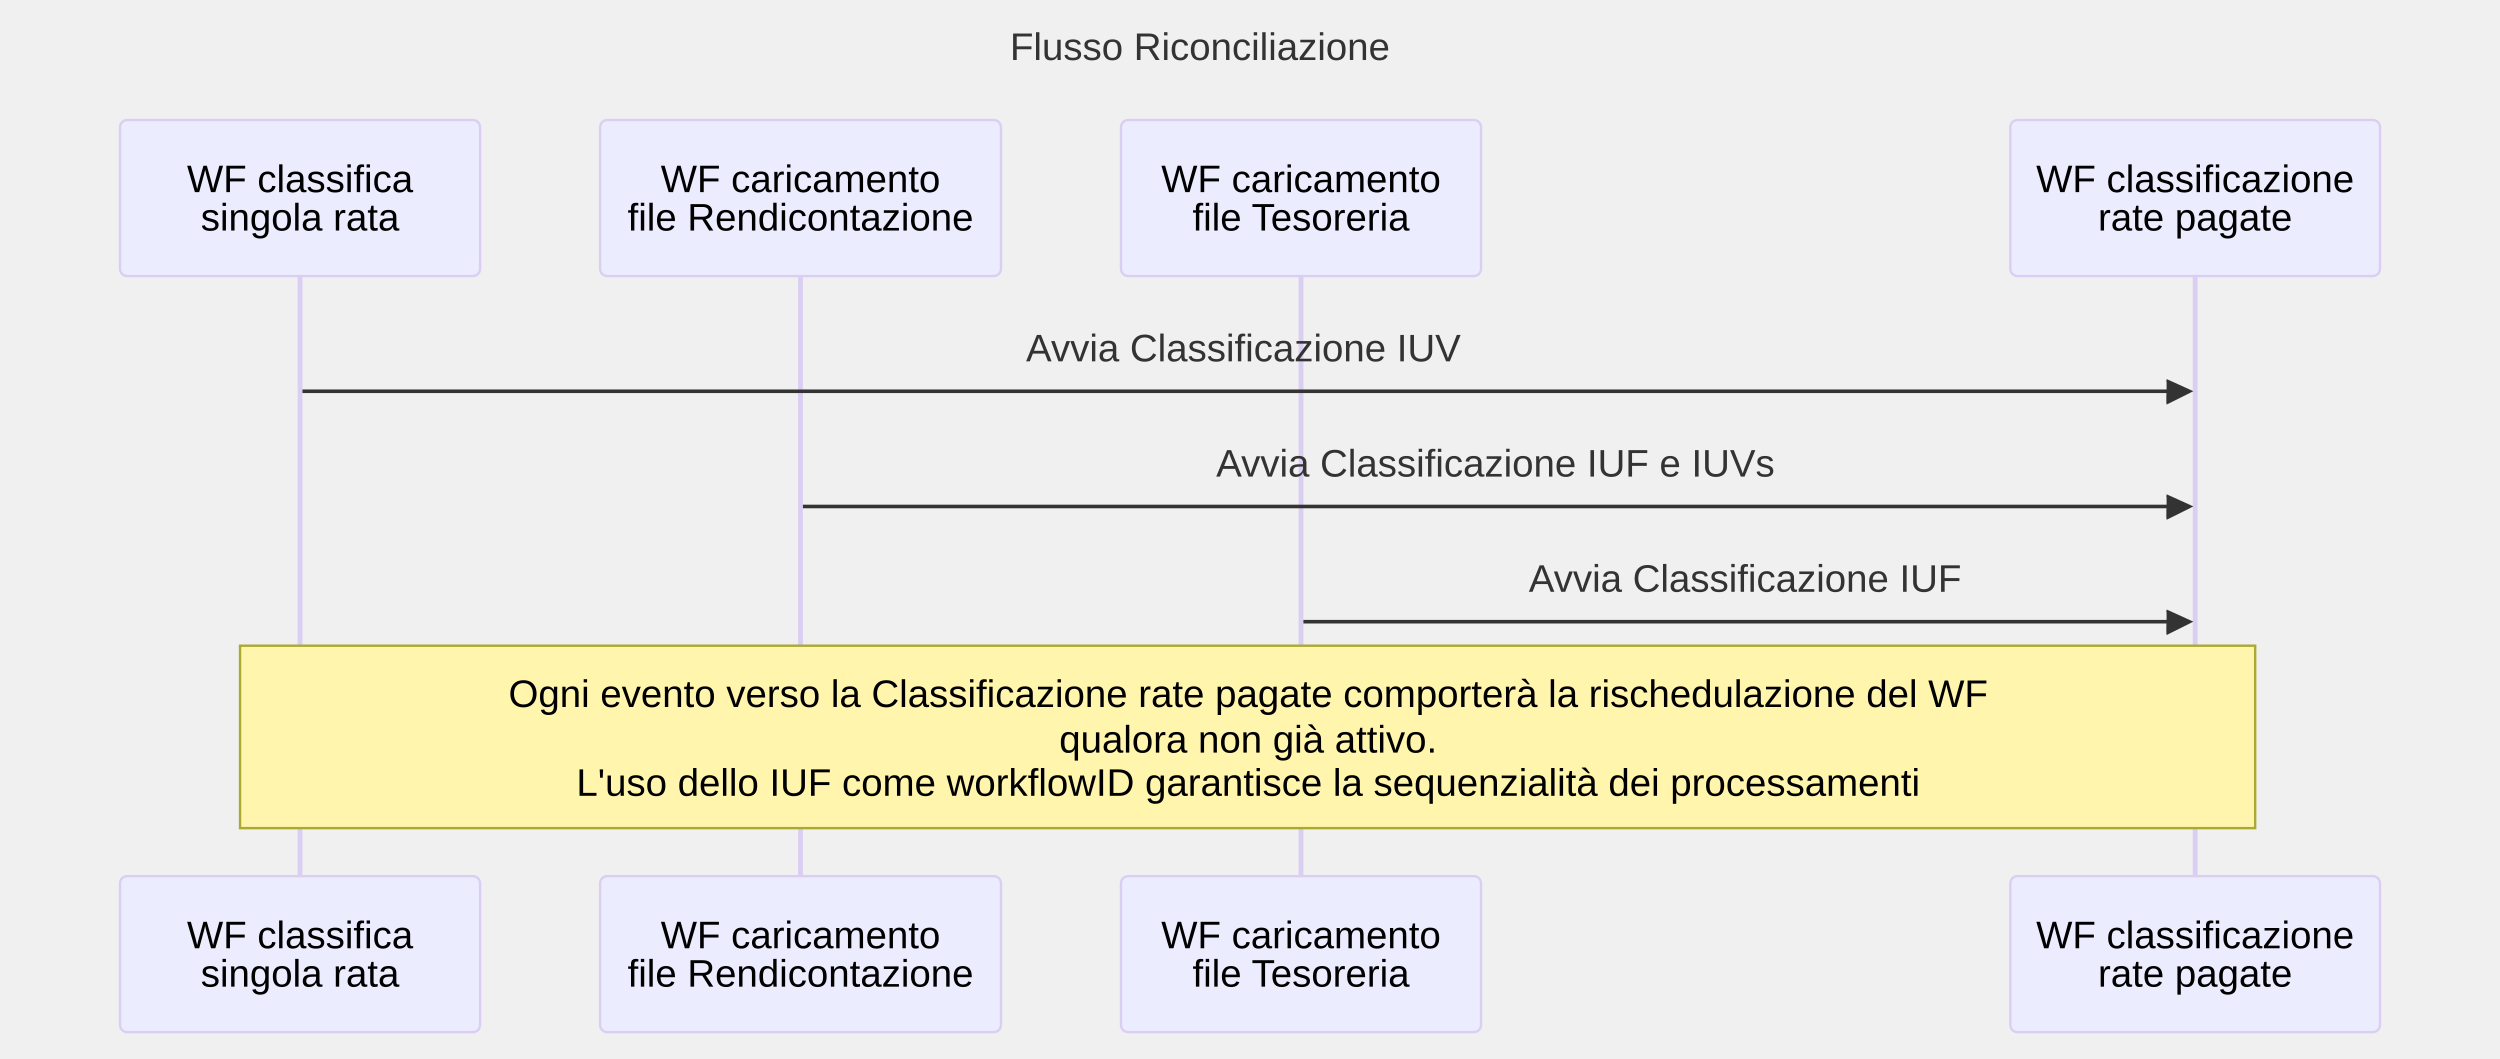
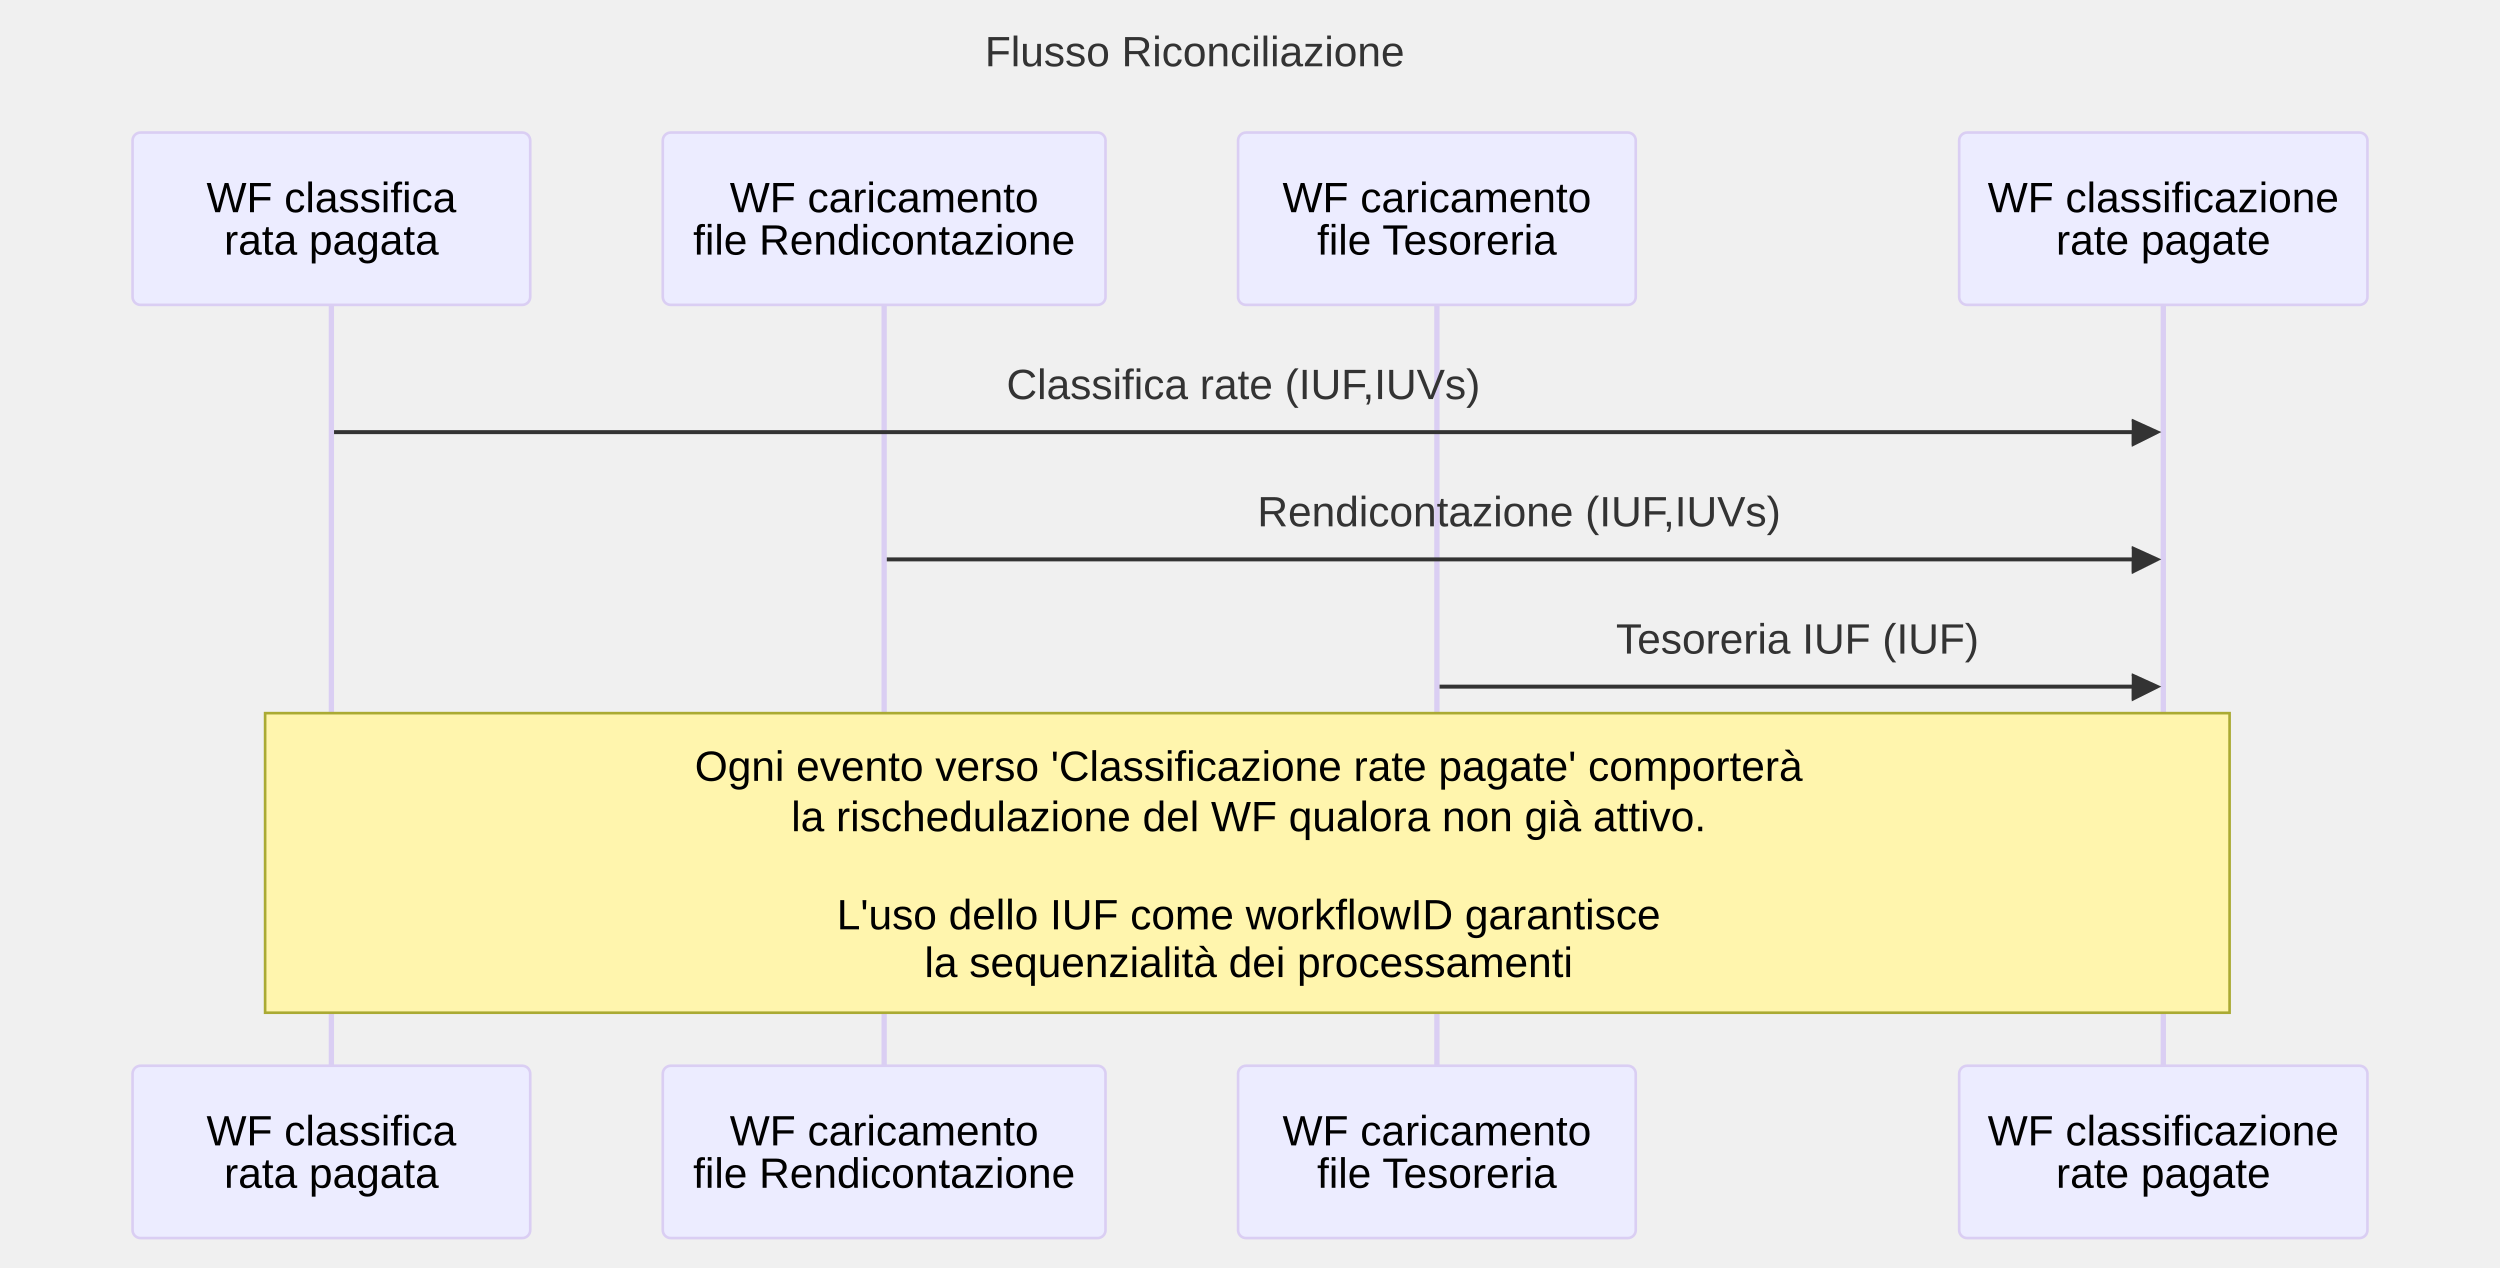
- <svg xmlns="http://www.w3.org/2000/svg" aria-roledescription="sequence" role="graphics-document document" viewBox="-50 -50 1041.5 441" style="max-width: 100%;" width="100%" id="graph-div" height="100%">
+ <svg xmlns="http://www.w3.org/2000/svg" aria-roledescription="sequence" role="graphics-document document" viewBox="-50 -50 943 478" style="max-width: 100%;" width="100%" id="graph-div" height="100%">
  <g>
-     <rect class="actor actor-bottom" ry="3" rx="3" name="WF_RC" height="65" width="154" stroke="#666" fill="#eaeaea" y="315" x="787.5" />
-     <text style="text-anchor: middle; font-size: 16px; font-weight: 400;" class="actor actor-box" alignment-baseline="central" dominant-baseline="central" y="347.5" x="864.5">
-       <tspan dy="-8" x="864.5">WF classificazione</tspan>
+     <rect class="actor actor-bottom" ry="3" rx="3" name="WF_RC" height="65" width="154" stroke="#666" fill="#eaeaea" y="352" x="689" />
+     <text style="text-anchor: middle; font-size: 16px; font-weight: 400;" class="actor actor-box" alignment-baseline="central" dominant-baseline="central" y="384.5" x="766">
+       <tspan dy="-8" x="766">WF classificazione</tspan>
    </text>
-     <text style="text-anchor: middle; font-size: 16px; font-weight: 400;" class="actor actor-box" alignment-baseline="central" dominant-baseline="central" y="347.5" x="864.5">
-       <tspan dy="8" x="864.5">rate pagate</tspan>
+     <text style="text-anchor: middle; font-size: 16px; font-weight: 400;" class="actor actor-box" alignment-baseline="central" dominant-baseline="central" y="384.5" x="766">
+       <tspan dy="8" x="766">rate pagate</tspan>
    </text>
  </g>
  <g>
-     <rect class="actor actor-bottom" ry="3" rx="3" name="WF_T" height="65" width="150" stroke="#666" fill="#eaeaea" y="315" x="417" />
-     <text style="text-anchor: middle; font-size: 16px; font-weight: 400;" class="actor actor-box" alignment-baseline="central" dominant-baseline="central" y="347.5" x="492">
+     <rect class="actor actor-bottom" ry="3" rx="3" name="WF_T" height="65" width="150" stroke="#666" fill="#eaeaea" y="352" x="417" />
+     <text style="text-anchor: middle; font-size: 16px; font-weight: 400;" class="actor actor-box" alignment-baseline="central" dominant-baseline="central" y="384.5" x="492">
      <tspan dy="-8" x="492">WF caricamento</tspan>
    </text>
-     <text style="text-anchor: middle; font-size: 16px; font-weight: 400;" class="actor actor-box" alignment-baseline="central" dominant-baseline="central" y="347.5" x="492">
+     <text style="text-anchor: middle; font-size: 16px; font-weight: 400;" class="actor actor-box" alignment-baseline="central" dominant-baseline="central" y="384.5" x="492">
      <tspan dy="8" x="492">file Tesoreria</tspan>
    </text>
  </g>
  <g>
-     <rect class="actor actor-bottom" ry="3" rx="3" name="WF_R" height="65" width="167" stroke="#666" fill="#eaeaea" y="315" x="200" />
-     <text style="text-anchor: middle; font-size: 16px; font-weight: 400;" class="actor actor-box" alignment-baseline="central" dominant-baseline="central" y="347.5" x="283.5">
+     <rect class="actor actor-bottom" ry="3" rx="3" name="WF_R" height="65" width="167" stroke="#666" fill="#eaeaea" y="352" x="200" />
+     <text style="text-anchor: middle; font-size: 16px; font-weight: 400;" class="actor actor-box" alignment-baseline="central" dominant-baseline="central" y="384.5" x="283.5">
      <tspan dy="-8" x="283.5">WF caricamento</tspan>
    </text>
-     <text style="text-anchor: middle; font-size: 16px; font-weight: 400;" class="actor actor-box" alignment-baseline="central" dominant-baseline="central" y="347.5" x="283.5">
+     <text style="text-anchor: middle; font-size: 16px; font-weight: 400;" class="actor actor-box" alignment-baseline="central" dominant-baseline="central" y="384.5" x="283.5">
      <tspan dy="8" x="283.5">file Rendicontazione</tspan>
    </text>
  </g>
  <g>
-     <rect class="actor actor-bottom" ry="3" rx="3" name="WF_RT" height="65" width="150" stroke="#666" fill="#eaeaea" y="315" x="0" />
-     <text style="text-anchor: middle; font-size: 16px; font-weight: 400;" class="actor actor-box" alignment-baseline="central" dominant-baseline="central" y="347.5" x="75">
+     <rect class="actor actor-bottom" ry="3" rx="3" name="WF_RT" height="65" width="150" stroke="#666" fill="#eaeaea" y="352" x="0" />
+     <text style="text-anchor: middle; font-size: 16px; font-weight: 400;" class="actor actor-box" alignment-baseline="central" dominant-baseline="central" y="384.5" x="75">
      <tspan dy="-8" x="75">WF classifica</tspan>
    </text>
-     <text style="text-anchor: middle; font-size: 16px; font-weight: 400;" class="actor actor-box" alignment-baseline="central" dominant-baseline="central" y="347.5" x="75">
-       <tspan dy="8" x="75">singola rata</tspan>
+     <text style="text-anchor: middle; font-size: 16px; font-weight: 400;" class="actor actor-box" alignment-baseline="central" dominant-baseline="central" y="384.5" x="75">
+       <tspan dy="8" x="75">rata pagata</tspan>
    </text>
  </g>
  <g>
-     <line name="WF_RC" stroke="#999" stroke-width="0.5px" class="actor-line 200" y2="315" x2="864.5" y1="65" x1="864.5" id="actor1980" />
-     <g id="root-1980">
-       <rect class="actor actor-top" ry="3" rx="3" name="WF_RC" height="65" width="154" stroke="#666" fill="#eaeaea" y="0" x="787.5" />
-       <text style="text-anchor: middle; font-size: 16px; font-weight: 400;" class="actor actor-box" alignment-baseline="central" dominant-baseline="central" y="32.5" x="864.5">
-         <tspan dy="-8" x="864.5">WF classificazione</tspan>
+     <line name="WF_RC" stroke="#999" stroke-width="0.5px" class="actor-line 200" y2="352" x2="766" y1="65" x1="766" id="actor403" />
+     <g id="root-403">
+       <rect class="actor actor-top" ry="3" rx="3" name="WF_RC" height="65" width="154" stroke="#666" fill="#eaeaea" y="0" x="689" />
+       <text style="text-anchor: middle; font-size: 16px; font-weight: 400;" class="actor actor-box" alignment-baseline="central" dominant-baseline="central" y="32.5" x="766">
+         <tspan dy="-8" x="766">WF classificazione</tspan>
      </text>
-       <text style="text-anchor: middle; font-size: 16px; font-weight: 400;" class="actor actor-box" alignment-baseline="central" dominant-baseline="central" y="32.5" x="864.5">
-         <tspan dy="8" x="864.5">rate pagate</tspan>
+       <text style="text-anchor: middle; font-size: 16px; font-weight: 400;" class="actor actor-box" alignment-baseline="central" dominant-baseline="central" y="32.5" x="766">
+         <tspan dy="8" x="766">rate pagate</tspan>
      </text>
    </g>
  </g>
  <g>
-     <line name="WF_T" stroke="#999" stroke-width="0.5px" class="actor-line 200" y2="315" x2="492" y1="65" x1="492" id="actor1979" />
-     <g id="root-1979">
+     <line name="WF_T" stroke="#999" stroke-width="0.5px" class="actor-line 200" y2="352" x2="492" y1="65" x1="492" id="actor402" />
+     <g id="root-402">
      <rect class="actor actor-top" ry="3" rx="3" name="WF_T" height="65" width="150" stroke="#666" fill="#eaeaea" y="0" x="417" />
      <text style="text-anchor: middle; font-size: 16px; font-weight: 400;" class="actor actor-box" alignment-baseline="central" dominant-baseline="central" y="32.5" x="492">
        <tspan dy="-8" x="492">WF caricamento</tspan>
      </text>
      <text style="text-anchor: middle; font-size: 16px; font-weight: 400;" class="actor actor-box" alignment-baseline="central" dominant-baseline="central" y="32.5" x="492">
        <tspan dy="8" x="492">file Tesoreria</tspan>
      </text>
    </g>
  </g>
  <g>
-     <line name="WF_R" stroke="#999" stroke-width="0.5px" class="actor-line 200" y2="315" x2="283.5" y1="65" x1="283.5" id="actor1978" />
-     <g id="root-1978">
+     <line name="WF_R" stroke="#999" stroke-width="0.5px" class="actor-line 200" y2="352" x2="283.5" y1="65" x1="283.5" id="actor401" />
+     <g id="root-401">
      <rect class="actor actor-top" ry="3" rx="3" name="WF_R" height="65" width="167" stroke="#666" fill="#eaeaea" y="0" x="200" />
      <text style="text-anchor: middle; font-size: 16px; font-weight: 400;" class="actor actor-box" alignment-baseline="central" dominant-baseline="central" y="32.5" x="283.5">
        <tspan dy="-8" x="283.5">WF caricamento</tspan>
      </text>
      <text style="text-anchor: middle; font-size: 16px; font-weight: 400;" class="actor actor-box" alignment-baseline="central" dominant-baseline="central" y="32.5" x="283.5">
        <tspan dy="8" x="283.5">file Rendicontazione</tspan>
      </text>
    </g>
  </g>
  <g>
-     <line name="WF_RT" stroke="#999" stroke-width="0.5px" class="actor-line 200" y2="315" x2="75" y1="65" x1="75" id="actor1977" />
-     <g id="root-1977">
+     <line name="WF_RT" stroke="#999" stroke-width="0.5px" class="actor-line 200" y2="352" x2="75" y1="65" x1="75" id="actor400" />
+     <g id="root-400">
      <rect class="actor actor-top" ry="3" rx="3" name="WF_RT" height="65" width="150" stroke="#666" fill="#eaeaea" y="0" x="0" />
      <text style="text-anchor: middle; font-size: 16px; font-weight: 400;" class="actor actor-box" alignment-baseline="central" dominant-baseline="central" y="32.5" x="75">
        <tspan dy="-8" x="75">WF classifica</tspan>
      </text>
      <text style="text-anchor: middle; font-size: 16px; font-weight: 400;" class="actor actor-box" alignment-baseline="central" dominant-baseline="central" y="32.5" x="75">
-         <tspan dy="8" x="75">singola rata</tspan>
+         <tspan dy="8" x="75">rata pagata</tspan>
      </text>
    </g>
  </g>
  <style>#graph-div{font-family:"trebuchet ms",verdana,arial,sans-serif;font-size:16px;fill:#333;}#graph-div .error-icon{fill:#552222;}#graph-div .error-text{fill:#552222;stroke:#552222;}#graph-div .edge-thickness-normal{stroke-width:1px;}#graph-div .edge-thickness-thick{stroke-width:3.5px;}#graph-div .edge-pattern-solid{stroke-dasharray:0;}#graph-div .edge-thickness-invisible{stroke-width:0;fill:none;}#graph-div .edge-pattern-dashed{stroke-dasharray:3;}#graph-div .edge-pattern-dotted{stroke-dasharray:2;}#graph-div .marker{fill:#333333;stroke:#333333;}#graph-div .marker.cross{stroke:#333333;}#graph-div svg{font-family:"trebuchet ms",verdana,arial,sans-serif;font-size:16px;}#graph-div p{margin:0;}#graph-div .actor{stroke:hsl(259.626, 59.777%, 87.902%);fill:#ECECFF;}#graph-div text.actor&gt;tspan{fill:black;stroke:none;}#graph-div .actor-line{stroke:hsl(259.626, 59.777%, 87.902%);}#graph-div .messageLine0{stroke-width:1.5;stroke-dasharray:none;stroke:#333;}#graph-div .messageLine1{stroke-width:1.5;stroke-dasharray:2,2;stroke:#333;}#graph-div #arrowhead path{fill:#333;stroke:#333;}#graph-div .sequenceNumber{fill:white;}#graph-div #sequencenumber{fill:#333;}#graph-div #crosshead path{fill:#333;stroke:#333;}#graph-div .messageText{fill:#333;stroke:none;}#graph-div .labelBox{stroke:hsl(259.626, 59.777%, 87.902%);fill:#ECECFF;}#graph-div .labelText,#graph-div .labelText&gt;tspan{fill:black;stroke:none;}#graph-div .loopText,#graph-div .loopText&gt;tspan{fill:black;stroke:none;}#graph-div .loopLine{stroke-width:2px;stroke-dasharray:2,2;stroke:hsl(259.626, 59.777%, 87.902%);fill:hsl(259.626, 59.777%, 87.902%);}#graph-div .note{stroke:#aaaa33;fill:#fff5ad;}#graph-div .noteText,#graph-div .noteText&gt;tspan{fill:black;stroke:none;}#graph-div .activation0{fill:#f4f4f4;stroke:#666;}#graph-div .activation1{fill:#f4f4f4;stroke:#666;}#graph-div .activation2{fill:#f4f4f4;stroke:#666;}#graph-div .actorPopupMenu{position:absolute;}#graph-div .actorPopupMenuPanel{position:absolute;fill:#ECECFF;box-shadow:0px 8px 16px 0px rgba(0,0,0,0.2);filter:drop-shadow(3px 5px 2px rgb(0 0 0 / 0.4));}#graph-div .actor-man line{stroke:hsl(259.626, 59.777%, 87.902%);fill:#ECECFF;}#graph-div .actor-man circle,#graph-div line{stroke:hsl(259.626, 59.777%, 87.902%);fill:#ECECFF;stroke-width:2px;}#graph-div :root{--mermaid-font-family:"trebuchet ms",verdana,arial,sans-serif;}</style>
  <g />
  <defs>
    <symbol height="24" width="24" id="computer">
      <path d="M2 2v13h20v-13h-20zm18 11h-16v-9h16v9zm-10.228 6l.466-1h3.524l.467 1h-4.457zm14.228 3h-24l2-6h2.104l-1.33 4h18.45l-1.297-4h2.073l2 6zm-5-10h-14v-7h14v7z" transform="scale(.5)" />
    </symbol>
  </defs>
  <defs>
    <symbol clip-rule="evenodd" fill-rule="evenodd" id="database">
      <path d="M12.258.001l.256.004.255.005.253.008.251.01.249.012.247.015.246.016.242.019.241.02.239.023.236.024.233.027.231.028.229.031.225.032.223.034.22.036.217.038.214.04.211.041.208.043.205.045.201.046.198.048.194.05.191.051.187.053.183.054.18.056.175.057.172.059.168.06.163.061.16.063.155.064.15.066.074.033.073.033.071.034.07.034.069.035.068.035.067.035.066.035.064.036.064.036.062.036.06.036.06.037.058.037.058.037.055.038.055.038.053.038.052.038.051.039.05.039.048.039.047.039.045.04.044.04.043.04.041.04.04.041.039.041.037.041.036.041.034.041.033.042.032.042.03.042.029.042.027.042.026.043.024.043.023.043.021.043.02.043.018.044.017.043.015.044.013.044.012.044.011.045.009.044.007.045.006.045.004.045.002.045.001.045v17l-.001.045-.002.045-.004.045-.006.045-.007.045-.009.044-.011.045-.012.044-.013.044-.015.044-.017.043-.018.044-.02.043-.021.043-.023.043-.024.043-.026.043-.027.042-.029.042-.03.042-.032.042-.033.042-.034.041-.036.041-.037.041-.039.041-.04.041-.041.04-.043.04-.044.04-.045.04-.047.039-.048.039-.05.039-.051.039-.052.038-.053.038-.055.038-.055.038-.058.037-.058.037-.06.037-.06.036-.062.036-.064.036-.064.036-.066.035-.067.035-.068.035-.069.035-.07.034-.071.034-.073.033-.074.033-.15.066-.155.064-.16.063-.163.061-.168.06-.172.059-.175.057-.18.056-.183.054-.187.053-.191.051-.194.05-.198.048-.201.046-.205.045-.208.043-.211.041-.214.04-.217.038-.22.036-.223.034-.225.032-.229.031-.231.028-.233.027-.236.024-.239.023-.241.02-.242.019-.246.016-.247.015-.249.012-.251.01-.253.008-.255.005-.256.004-.258.001-.258-.001-.256-.004-.255-.005-.253-.008-.251-.01-.249-.012-.247-.015-.245-.016-.243-.019-.241-.02-.238-.023-.236-.024-.234-.027-.231-.028-.228-.031-.226-.032-.223-.034-.22-.036-.217-.038-.214-.04-.211-.041-.208-.043-.204-.045-.201-.046-.198-.048-.195-.05-.19-.051-.187-.053-.184-.054-.179-.056-.176-.057-.172-.059-.167-.06-.164-.061-.159-.063-.155-.064-.151-.066-.074-.033-.072-.033-.072-.034-.07-.034-.069-.035-.068-.035-.067-.035-.066-.035-.064-.036-.063-.036-.062-.036-.061-.036-.06-.037-.058-.037-.057-.037-.056-.038-.055-.038-.053-.038-.052-.038-.051-.039-.049-.039-.049-.039-.046-.039-.046-.04-.044-.04-.043-.04-.041-.04-.04-.041-.039-.041-.037-.041-.036-.041-.034-.041-.033-.042-.032-.042-.03-.042-.029-.042-.027-.042-.026-.043-.024-.043-.023-.043-.021-.043-.02-.043-.018-.044-.017-.043-.015-.044-.013-.044-.012-.044-.011-.045-.009-.044-.007-.045-.006-.045-.004-.045-.002-.045-.001-.045v-17l.001-.045.002-.045.004-.045.006-.045.007-.045.009-.044.011-.045.012-.044.013-.044.015-.044.017-.043.018-.044.02-.043.021-.043.023-.043.024-.043.026-.043.027-.042.029-.042.03-.042.032-.042.033-.042.034-.041.036-.041.037-.041.039-.041.04-.041.041-.04.043-.04.044-.04.046-.04.046-.039.049-.039.049-.039.051-.039.052-.038.053-.038.055-.038.056-.038.057-.037.058-.037.06-.037.061-.036.062-.036.063-.036.064-.036.066-.035.067-.035.068-.035.069-.035.07-.034.072-.034.072-.033.074-.033.151-.066.155-.064.159-.063.164-.061.167-.06.172-.059.176-.057.179-.056.184-.054.187-.053.19-.051.195-.05.198-.048.201-.046.204-.045.208-.043.211-.041.214-.04.217-.038.22-.036.223-.034.226-.032.228-.031.231-.028.234-.027.236-.024.238-.023.241-.02.243-.019.245-.016.247-.015.249-.012.251-.01.253-.008.255-.005.256-.004.258-.001.258.001zm-9.258 20.499v.01l.001.021.003.021.004.022.005.021.006.022.007.022.009.023.01.022.011.023.012.023.013.023.015.023.016.024.017.023.018.024.019.024.021.024.022.025.023.024.024.025.052.049.056.05.061.051.066.051.07.051.075.051.079.052.084.052.088.052.092.052.097.052.102.051.105.052.11.052.114.051.119.051.123.051.127.05.131.05.135.05.139.048.144.049.147.047.152.047.155.047.16.045.163.045.167.043.171.043.176.041.178.041.183.039.187.039.19.037.194.035.197.035.202.033.204.031.209.03.212.029.216.027.219.025.222.024.226.021.23.02.233.018.236.016.24.015.243.012.246.01.249.008.253.005.256.004.259.001.26-.001.257-.004.254-.005.25-.008.247-.011.244-.012.241-.014.237-.016.233-.018.231-.021.226-.021.224-.024.22-.026.216-.027.212-.028.21-.031.205-.031.202-.034.198-.034.194-.036.191-.037.187-.039.183-.04.179-.04.175-.042.172-.043.168-.044.163-.045.16-.046.155-.046.152-.047.148-.048.143-.049.139-.049.136-.05.131-.05.126-.05.123-.051.118-.052.114-.051.11-.052.106-.052.101-.052.096-.052.092-.052.088-.053.083-.051.079-.052.074-.052.07-.051.065-.051.06-.051.056-.05.051-.05.023-.024.023-.025.021-.024.02-.024.019-.024.018-.024.017-.024.015-.023.014-.024.013-.023.012-.023.01-.023.01-.022.008-.022.006-.022.006-.022.004-.022.004-.021.001-.021.001-.021v-4.127l-.077.055-.08.053-.083.054-.085.053-.087.052-.09.052-.093.051-.095.05-.097.05-.1.049-.102.049-.105.048-.106.047-.109.047-.111.046-.114.045-.115.045-.118.044-.12.043-.122.042-.124.042-.126.041-.128.04-.13.04-.132.038-.134.038-.135.037-.138.037-.139.035-.142.035-.143.034-.144.033-.147.032-.148.031-.15.03-.151.03-.153.029-.154.027-.156.027-.158.026-.159.025-.161.024-.162.023-.163.022-.165.021-.166.02-.167.019-.169.018-.169.017-.171.016-.173.015-.173.014-.175.013-.175.012-.177.011-.178.01-.179.008-.179.008-.181.006-.182.005-.182.004-.184.003-.184.002h-.37l-.184-.002-.184-.003-.182-.004-.182-.005-.181-.006-.179-.008-.179-.008-.178-.01-.176-.011-.176-.012-.175-.013-.173-.014-.172-.015-.171-.016-.17-.017-.169-.018-.167-.019-.166-.02-.165-.021-.163-.022-.162-.023-.161-.024-.159-.025-.157-.026-.156-.027-.155-.027-.153-.029-.151-.03-.15-.03-.148-.031-.146-.032-.145-.033-.143-.034-.141-.035-.14-.035-.137-.037-.136-.037-.134-.038-.132-.038-.13-.04-.128-.04-.126-.041-.124-.042-.122-.042-.12-.044-.117-.043-.116-.045-.113-.045-.112-.046-.109-.047-.106-.047-.105-.048-.102-.049-.1-.049-.097-.05-.095-.05-.093-.052-.09-.051-.087-.052-.085-.053-.083-.054-.08-.054-.077-.054v4.127zm0-5.654v.011l.001.021.003.021.004.021.005.022.006.022.007.022.009.022.01.022.011.023.012.023.013.023.015.024.016.023.017.024.018.024.019.024.021.024.022.024.023.025.024.024.052.05.056.05.061.05.066.051.07.051.075.052.079.051.084.052.088.052.092.052.097.052.102.052.105.052.11.051.114.051.119.052.123.05.127.051.131.05.135.049.139.049.144.048.147.048.152.047.155.046.16.045.163.045.167.044.171.042.176.042.178.04.183.04.187.038.19.037.194.036.197.034.202.033.204.032.209.03.212.028.216.027.219.025.222.024.226.022.23.02.233.018.236.016.24.014.243.012.246.01.249.008.253.006.256.003.259.001.26-.001.257-.003.254-.006.25-.008.247-.01.244-.012.241-.015.237-.016.233-.018.231-.02.226-.022.224-.024.22-.025.216-.027.212-.029.21-.03.205-.032.202-.033.198-.035.194-.036.191-.037.187-.039.183-.039.179-.041.175-.042.172-.043.168-.044.163-.045.16-.045.155-.047.152-.047.148-.048.143-.048.139-.05.136-.049.131-.05.126-.051.123-.051.118-.051.114-.052.11-.052.106-.052.101-.052.096-.052.092-.052.088-.052.083-.052.079-.052.074-.051.07-.052.065-.051.06-.05.056-.051.051-.049.023-.025.023-.024.021-.025.02-.024.019-.024.018-.024.017-.024.015-.023.014-.023.013-.024.012-.022.01-.023.01-.023.008-.022.006-.022.006-.022.004-.021.004-.022.001-.021.001-.021v-4.139l-.077.054-.08.054-.083.054-.085.052-.087.053-.09.051-.093.051-.095.051-.097.05-.1.049-.102.049-.105.048-.106.047-.109.047-.111.046-.114.045-.115.044-.118.044-.12.044-.122.042-.124.042-.126.041-.128.04-.13.039-.132.039-.134.038-.135.037-.138.036-.139.036-.142.035-.143.033-.144.033-.147.033-.148.031-.15.03-.151.03-.153.028-.154.028-.156.027-.158.026-.159.025-.161.024-.162.023-.163.022-.165.021-.166.02-.167.019-.169.018-.169.017-.171.016-.173.015-.173.014-.175.013-.175.012-.177.011-.178.009-.179.009-.179.007-.181.007-.182.005-.182.004-.184.003-.184.002h-.37l-.184-.002-.184-.003-.182-.004-.182-.005-.181-.007-.179-.007-.179-.009-.178-.009-.176-.011-.176-.012-.175-.013-.173-.014-.172-.015-.171-.016-.17-.017-.169-.018-.167-.019-.166-.02-.165-.021-.163-.022-.162-.023-.161-.024-.159-.025-.157-.026-.156-.027-.155-.028-.153-.028-.151-.03-.15-.03-.148-.031-.146-.033-.145-.033-.143-.033-.141-.035-.14-.036-.137-.036-.136-.037-.134-.038-.132-.039-.13-.039-.128-.04-.126-.041-.124-.042-.122-.043-.12-.043-.117-.044-.116-.044-.113-.046-.112-.046-.109-.046-.106-.047-.105-.048-.102-.049-.1-.049-.097-.05-.095-.051-.093-.051-.09-.051-.087-.053-.085-.052-.083-.054-.08-.054-.077-.054v4.139zm0-5.666v.011l.001.02.003.022.004.021.005.022.006.021.007.022.009.023.01.022.011.023.012.023.013.023.015.023.016.024.017.024.018.023.019.024.021.025.022.024.023.024.024.025.052.05.056.05.061.05.066.051.07.051.075.052.079.051.084.052.088.052.092.052.097.052.102.052.105.051.11.052.114.051.119.051.123.051.127.05.131.05.135.05.139.049.144.048.147.048.152.047.155.046.16.045.163.045.167.043.171.043.176.042.178.04.183.04.187.038.19.037.194.036.197.034.202.033.204.032.209.03.212.028.216.027.219.025.222.024.226.021.23.02.233.018.236.017.24.014.243.012.246.01.249.008.253.006.256.003.259.001.26-.001.257-.003.254-.006.25-.008.247-.01.244-.013.241-.014.237-.016.233-.018.231-.02.226-.022.224-.024.22-.025.216-.027.212-.029.21-.03.205-.032.202-.033.198-.035.194-.036.191-.037.187-.039.183-.039.179-.041.175-.042.172-.043.168-.044.163-.045.16-.045.155-.047.152-.047.148-.048.143-.049.139-.049.136-.049.131-.051.126-.05.123-.051.118-.052.114-.051.11-.052.106-.052.101-.052.096-.052.092-.052.088-.052.083-.052.079-.052.074-.052.07-.051.065-.051.06-.051.056-.05.051-.049.023-.025.023-.025.021-.024.02-.024.019-.024.018-.024.017-.024.015-.023.014-.024.013-.023.012-.023.01-.022.01-.023.008-.022.006-.022.006-.022.004-.022.004-.021.001-.021.001-.021v-4.153l-.077.054-.08.054-.083.053-.085.053-.087.053-.09.051-.093.051-.095.051-.097.05-.1.049-.102.048-.105.048-.106.048-.109.046-.111.046-.114.046-.115.044-.118.044-.12.043-.122.043-.124.042-.126.041-.128.04-.13.039-.132.039-.134.038-.135.037-.138.036-.139.036-.142.034-.143.034-.144.033-.147.032-.148.032-.15.03-.151.03-.153.028-.154.028-.156.027-.158.026-.159.024-.161.024-.162.023-.163.023-.165.021-.166.02-.167.019-.169.018-.169.017-.171.016-.173.015-.173.014-.175.013-.175.012-.177.01-.178.01-.179.009-.179.007-.181.006-.182.006-.182.004-.184.003-.184.001-.185.001-.185-.001-.184-.001-.184-.003-.182-.004-.182-.006-.181-.006-.179-.007-.179-.009-.178-.01-.176-.01-.176-.012-.175-.013-.173-.014-.172-.015-.171-.016-.17-.017-.169-.018-.167-.019-.166-.02-.165-.021-.163-.023-.162-.023-.161-.024-.159-.024-.157-.026-.156-.027-.155-.028-.153-.028-.151-.03-.15-.03-.148-.032-.146-.032-.145-.033-.143-.034-.141-.034-.14-.036-.137-.036-.136-.037-.134-.038-.132-.039-.13-.039-.128-.041-.126-.041-.124-.041-.122-.043-.12-.043-.117-.044-.116-.044-.113-.046-.112-.046-.109-.046-.106-.048-.105-.048-.102-.048-.1-.05-.097-.049-.095-.051-.093-.051-.09-.052-.087-.052-.085-.053-.083-.053-.08-.054-.077-.054v4.153zm8.74-8.179l-.257.004-.254.005-.25.008-.247.011-.244.012-.241.014-.237.016-.233.018-.231.021-.226.022-.224.023-.22.026-.216.027-.212.028-.21.031-.205.032-.202.033-.198.034-.194.036-.191.038-.187.038-.183.04-.179.041-.175.042-.172.043-.168.043-.163.045-.16.046-.155.046-.152.048-.148.048-.143.048-.139.049-.136.05-.131.05-.126.051-.123.051-.118.051-.114.052-.11.052-.106.052-.101.052-.096.052-.092.052-.088.052-.083.052-.079.052-.074.051-.07.052-.065.051-.06.05-.056.05-.051.05-.023.025-.023.024-.021.024-.02.025-.019.024-.018.024-.017.023-.015.024-.014.023-.013.023-.012.023-.01.023-.01.022-.008.022-.006.023-.006.021-.004.022-.004.021-.001.021-.001.021.001.021.001.021.004.021.004.022.006.021.006.023.008.022.01.022.01.023.012.023.013.023.014.023.015.024.017.023.018.024.019.024.02.025.021.024.023.024.023.025.051.05.056.05.06.05.065.051.07.052.074.051.079.052.083.052.088.052.092.052.096.052.101.052.106.052.11.052.114.052.118.051.123.051.126.051.131.05.136.05.139.049.143.048.148.048.152.048.155.046.16.046.163.045.168.043.172.043.175.042.179.041.183.04.187.038.191.038.194.036.198.034.202.033.205.032.21.031.212.028.216.027.22.026.224.023.226.022.231.021.233.018.237.016.241.014.244.012.247.011.25.008.254.005.257.004.26.001.26-.001.257-.004.254-.005.25-.008.247-.011.244-.012.241-.014.237-.016.233-.018.231-.021.226-.022.224-.023.22-.026.216-.027.212-.028.21-.031.205-.032.202-.033.198-.034.194-.036.191-.038.187-.038.183-.04.179-.041.175-.042.172-.043.168-.043.163-.045.16-.046.155-.046.152-.048.148-.048.143-.048.139-.049.136-.05.131-.05.126-.051.123-.051.118-.051.114-.052.11-.052.106-.052.101-.052.096-.052.092-.052.088-.052.083-.052.079-.052.074-.051.07-.052.065-.051.06-.05.056-.05.051-.05.023-.025.023-.024.021-.024.02-.025.019-.024.018-.024.017-.023.015-.024.014-.023.013-.023.012-.023.01-.023.01-.022.008-.022.006-.023.006-.021.004-.022.004-.021.001-.021.001-.021-.001-.021-.001-.021-.004-.021-.004-.022-.006-.021-.006-.023-.008-.022-.01-.022-.01-.023-.012-.023-.013-.023-.014-.023-.015-.024-.017-.023-.018-.024-.019-.024-.02-.025-.021-.024-.023-.024-.023-.025-.051-.05-.056-.05-.06-.05-.065-.051-.07-.052-.074-.051-.079-.052-.083-.052-.088-.052-.092-.052-.096-.052-.101-.052-.106-.052-.11-.052-.114-.052-.118-.051-.123-.051-.126-.051-.131-.05-.136-.05-.139-.049-.143-.048-.148-.048-.152-.048-.155-.046-.16-.046-.163-.045-.168-.043-.172-.043-.175-.042-.179-.041-.183-.04-.187-.038-.191-.038-.194-.036-.198-.034-.202-.033-.205-.032-.21-.031-.212-.028-.216-.027-.22-.026-.224-.023-.226-.022-.231-.021-.233-.018-.237-.016-.241-.014-.244-.012-.247-.011-.25-.008-.254-.005-.257-.004-.26-.001-.26.001z" transform="scale(.5)" />
    </symbol>
  </defs>
  <defs>
    <symbol height="24" width="24" id="clock">
      <path d="M12 2c5.514 0 10 4.486 10 10s-4.486 10-10 10-10-4.486-10-10 4.486-10 10-10zm0-2c-6.627 0-12 5.373-12 12s5.373 12 12 12 12-5.373 12-12-5.373-12-12-12zm5.848 12.459c.202.038.202.333.001.372-1.907.361-6.045 1.111-6.547 1.111-.719 0-1.301-.582-1.301-1.301 0-.512.77-5.447 1.125-7.445.034-.192.312-.181.343.014l.985 6.238 5.394 1.011z" transform="scale(.5)" />
    </symbol>
  </defs>
  <defs>
    <marker orient="auto-start-reverse" markerHeight="12" markerWidth="12" markerUnits="userSpaceOnUse" refY="5" refX="7.9" id="arrowhead">
      <path d="M -1 0 L 10 5 L 0 10 z" />
    </marker>
  </defs>
  <defs>
    <marker refY="4.5" refX="4" orient="auto" markerHeight="8" markerWidth="15" id="crosshead">
      <path style="stroke-dasharray: 0, 0;" d="M 1,2 L 6,7 M 6,2 L 1,7" stroke-width="1pt" stroke="#000000" fill="none" />
    </marker>
  </defs>
  <defs>
    <marker orient="auto" markerHeight="28" markerWidth="20" refY="7" refX="15.5" id="filled-head">
      <path d="M 18,7 L9,13 L14,7 L9,1 Z" />
    </marker>
  </defs>
  <defs>
    <marker orient="auto" markerHeight="40" markerWidth="60" refY="15" refX="15" id="sequencenumber">
      <circle r="6" cy="15" cx="15" />
    </marker>
  </defs>
  <g>
-     <rect class="note" height="76" width="839.5" stroke="#666" fill="#EDF2AE" y="219" x="50" />
-     <text style="font-size: 16px; font-weight: 400;" dy="1em" class="noteText" alignment-baseline="middle" dominant-baseline="middle" text-anchor="middle" y="224" x="470">
-       <tspan x="470">Ogni evento verso la Classificazione rate pagate comporterà la rischedulazione del WF</tspan>
+     <rect class="note" height="113" width="741" stroke="#666" fill="#EDF2AE" y="219" x="50" />
+     <text style="font-size: 16px; font-weight: 400;" dy="1em" class="noteText" alignment-baseline="middle" dominant-baseline="middle" text-anchor="middle" y="224" x="421">
+       <tspan x="421">Ogni evento verso 'Classificazione rate pagate' comporterà</tspan>
    </text>
-     <text style="font-size: 16px; font-weight: 400;" dy="1em" class="noteText" alignment-baseline="middle" dominant-baseline="middle" text-anchor="middle" y="243" x="470">
-       <tspan x="470">qualora non già attivo.</tspan>
+     <text style="font-size: 16px; font-weight: 400;" dy="1em" class="noteText" alignment-baseline="middle" dominant-baseline="middle" text-anchor="middle" y="243" x="421">
+       <tspan x="421">la rischedulazione del WF qualora non già attivo.</tspan>
    </text>
-     <text style="font-size: 16px; font-weight: 400;" dy="1em" class="noteText" alignment-baseline="middle" dominant-baseline="middle" text-anchor="middle" y="261" x="470">
-       <tspan x="470">L'uso dello IUF come workflowID garantisce la sequenzialità dei processamenti</tspan>
+     <text style="font-size: 16px; font-weight: 400;" dy="1em" class="noteText" alignment-baseline="middle" dominant-baseline="middle" text-anchor="middle" y="261" x="421">
+       <tspan x="421">​</tspan>
+     </text>
+     <text style="font-size: 16px; font-weight: 400;" dy="1em" class="noteText" alignment-baseline="middle" dominant-baseline="middle" text-anchor="middle" y="280" x="421">
+       <tspan x="421">L'uso dello IUF come workflowID garantisce</tspan>
+     </text>
+     <text style="font-size: 16px; font-weight: 400;" dy="1em" class="noteText" alignment-baseline="middle" dominant-baseline="middle" text-anchor="middle" y="298" x="421">
+       <tspan x="421">la sequenzialità dei processamenti</tspan>
    </text>
  </g>
-   <text style="font-size: 16px; font-weight: 400;" dy="1em" class="messageText" alignment-baseline="middle" dominant-baseline="middle" text-anchor="middle" y="80" x="468">Avvia Classificazione IUV</text>
-   <line style="fill: none;" marker-end="url(#arrowhead)" stroke="none" stroke-width="2" class="messageLine0" y2="113" x2="860.5" y1="113" x1="76" />
-   <text style="font-size: 16px; font-weight: 400;" dy="1em" class="messageText" alignment-baseline="middle" dominant-baseline="middle" text-anchor="middle" y="128" x="573">Avvia Classificazione IUF e IUVs</text>
-   <line style="fill: none;" marker-end="url(#arrowhead)" stroke="none" stroke-width="2" class="messageLine0" y2="161" x2="860.5" y1="161" x1="284.5" />
-   <text style="font-size: 16px; font-weight: 400;" dy="1em" class="messageText" alignment-baseline="middle" dominant-baseline="middle" text-anchor="middle" y="176" x="677">Avvia Classificazione IUF</text>
-   <line style="fill: none;" marker-end="url(#arrowhead)" stroke="none" stroke-width="2" class="messageLine0" y2="209" x2="860.5" y1="209" x1="493" />
-   <text y="-25" x="370.75">Flusso Riconciliazione</text>
+   <text style="font-size: 16px; font-weight: 400;" dy="1em" class="messageText" alignment-baseline="middle" dominant-baseline="middle" text-anchor="middle" y="80" x="419">Classifica rate (IUF,IUVs)</text>
+   <line style="fill: none;" marker-end="url(#arrowhead)" stroke="none" stroke-width="2" class="messageLine0" y2="113" x2="762" y1="113" x1="76" />
+   <text style="font-size: 16px; font-weight: 400;" dy="1em" class="messageText" alignment-baseline="middle" dominant-baseline="middle" text-anchor="middle" y="128" x="523">Rendicontazione (IUF,IUVs)</text>
+   <line style="fill: none;" marker-end="url(#arrowhead)" stroke="none" stroke-width="2" class="messageLine0" y2="161" x2="762" y1="161" x1="284.5" />
+   <text style="font-size: 16px; font-weight: 400;" dy="1em" class="messageText" alignment-baseline="middle" dominant-baseline="middle" text-anchor="middle" y="176" x="628">Tesoreria IUF (IUF)</text>
+   <line style="fill: none;" marker-end="url(#arrowhead)" stroke="none" stroke-width="2" class="messageLine0" y2="209" x2="762" y1="209" x1="493" />
+   <text y="-25" x="321.5">Flusso Riconciliazione</text>
</svg>
